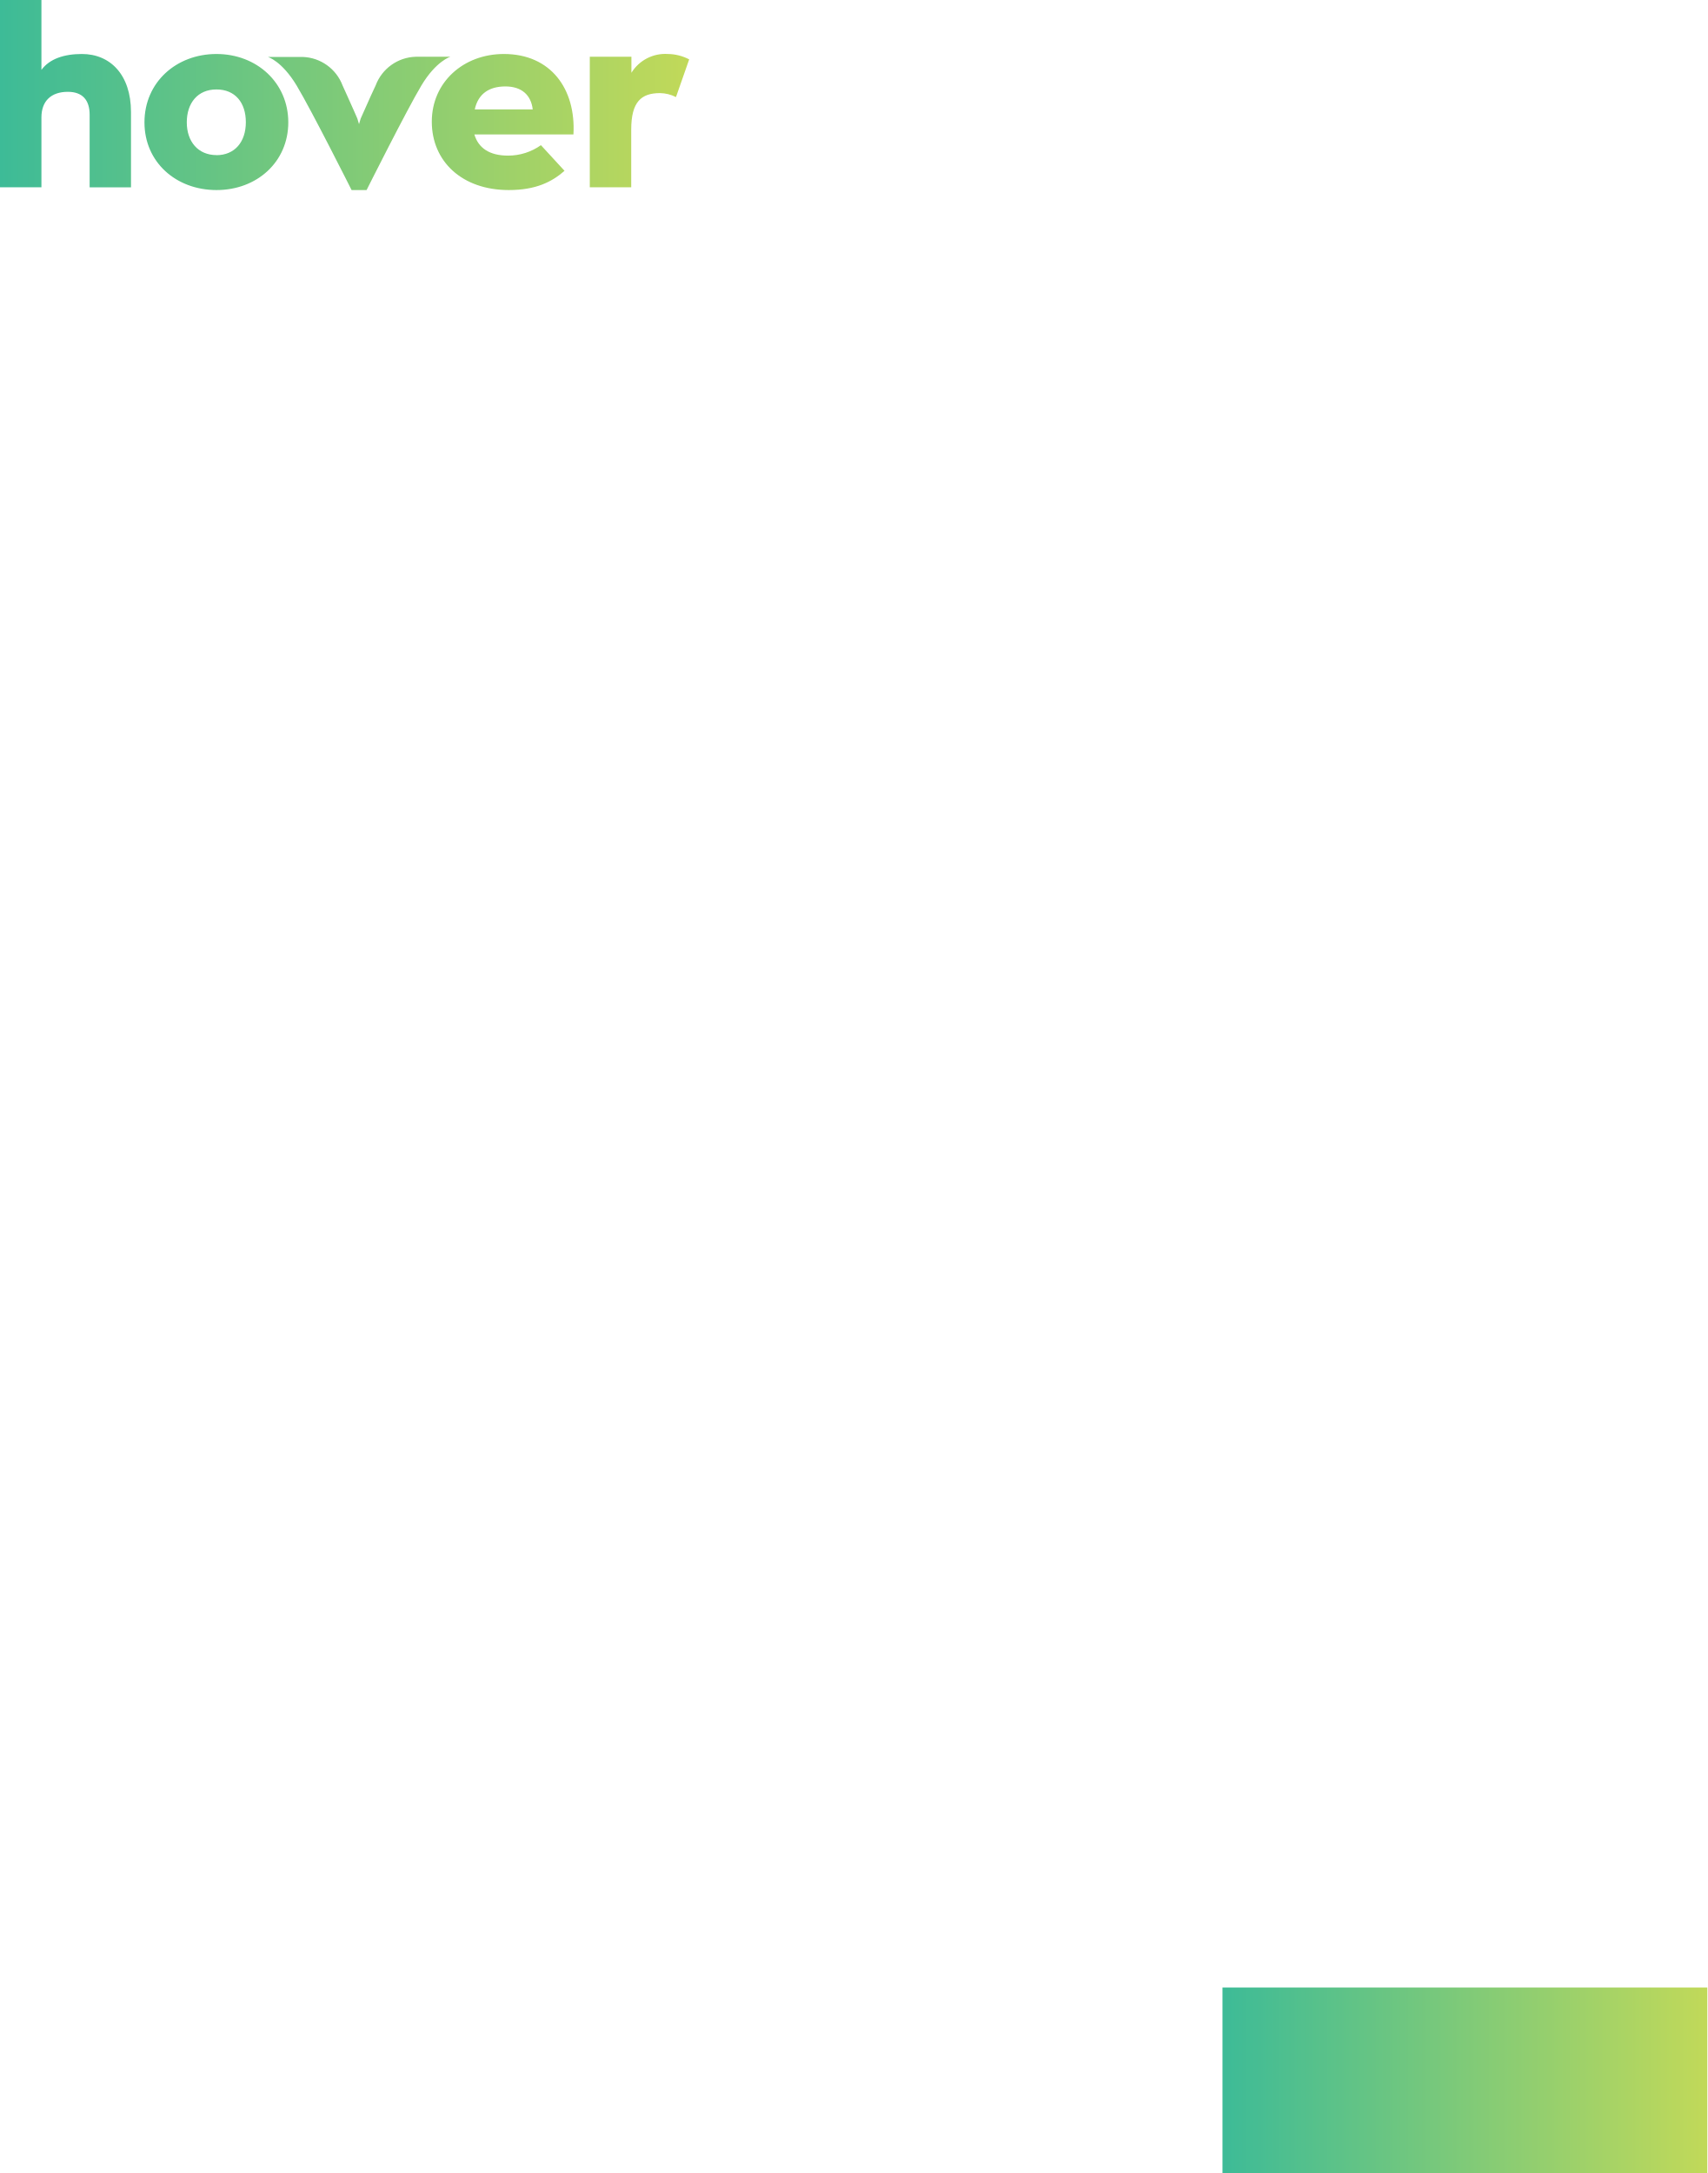
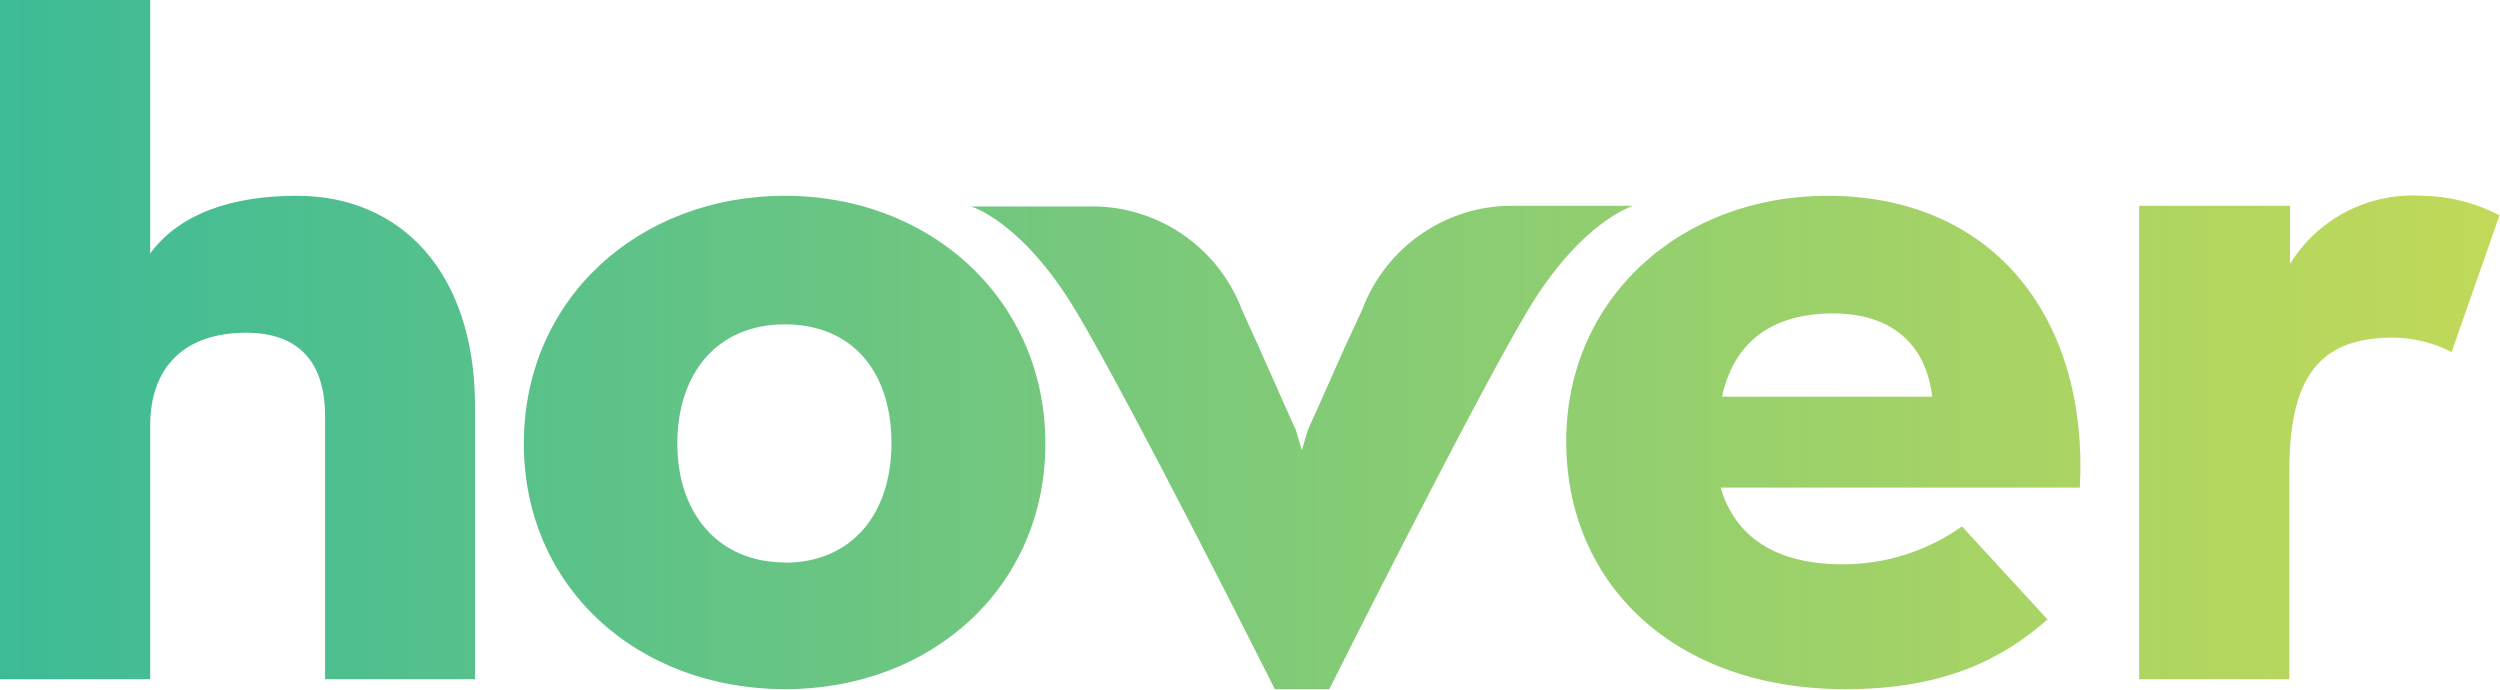
- <svg xmlns="http://www.w3.org/2000/svg" xmlns:xlink="http://www.w3.org/1999/xlink" viewBox="0 0 266.26 338.89">
+ <svg xmlns="http://www.w3.org/2000/svg" viewBox="0 0 107.52 29.64">
  <defs>
-     <style>.a{fill:url(#a);}.b{fill:url(#b);}</style>
-     <linearGradient id="a" x1="190.65" y1="324.42" x2="266.26" y2="324.42" gradientUnits="userSpaceOnUse">
+     <style>.a{fill:url(#a);}</style>
+     <linearGradient id="a" x1="342.17" y1="305.87" x2="449.68" y2="305.87" gradientUnits="userSpaceOnUse">
      <stop offset="0" stop-color="#3dbb97" />
      <stop offset="1" stop-color="#c1d959" />
    </linearGradient>
-     <linearGradient id="b" x1="72.17" y1="71.87" x2="179.68" y2="71.87" xlink:href="#a" />
  </defs>
-   <rect class="a" x="190.65" y="309.96" width="75.61" height="28.94" />
-   <path class="b" d="M84.94,65.47c-2.82,0-5.06.78-6.31,2.48V57.05H72.17V86.26h6.46V75.37c0-2.58,1.53-4,4.12-4,2.29,0,3.4,1.29,3.4,3.58v6.78c0,3.84,0,4.54,0,4.54h6.45s0-1.61,0-4.54V74.51C92.59,68.72,89.38,65.47,84.94,65.47Zm21,0c-6.31,0-11.24,4.44-11.24,10.66s4.93,10.56,11.24,10.56,11.19-4.4,11.19-10.56S112.23,65.47,105.92,65.47Zm0,15.77c-2.87,0-4.64-2.1-4.64-5.11S103,71,105.92,71s4.59,2.05,4.59,5.11S108.79,81.25,105.92,81.25ZM142.41,65.9H137a6.89,6.89,0,0,0-6.24,4.46L130,72c-.91,2.06-1.58,3.54-1.58,3.54l-.26.87-.26-.87S127.24,74,126.33,72l-.73-1.61a6.89,6.89,0,0,0-6.24-4.46h-5.42s2.18.61,4.51,4.49S127,86.69,127,86.69h2.34s6.26-12.49,8.55-16.31S142.41,65.9,142.41,65.9Zm8.34-.43c-6.31,0-11.24,4.4-11.24,10.56s4.69,10.66,12,10.66c4.26,0,6.75-1.29,8.7-3l-3.68-4a8.84,8.84,0,0,1-5.12,1.63c-2.92,0-4.64-1.2-5.26-3.3h15.45C162,70.92,158.07,65.47,150.75,65.47Zm-4.54,8.64c.53-2.44,2.25-3.58,4.78-3.58s4,1.34,4.26,3.58Zm30.12-8.64a6.2,6.2,0,0,0-5.69,2.93V65.9h-6.49s0,1.2,0,4.42V86.26h6.46v-9c0-4.35,1.58-5.69,4.49-5.69a5.66,5.66,0,0,1,2.49.62l2.06-5.88A7.35,7.35,0,0,0,176.34,65.47Z" transform="translate(-72.17 -57.05)" />
+   <path class="a" d="M354.94,299.47c-2.82,0-5.06.78-6.31,2.48v-10.9h-6.46v29.21h6.46v-10.9c0-2.58,1.53-4,4.12-4,2.29,0,3.4,1.29,3.4,3.58v6.78c0,3.84,0,4.54,0,4.54h6.45s0-1.61,0-4.54v-7.21C362.59,302.72,359.38,299.47,354.94,299.47Zm21,0c-6.31,0-11.24,4.44-11.24,10.66s4.93,10.56,11.24,10.56,11.19-4.4,11.19-10.56S382.23,299.47,375.92,299.47Zm0,15.77c-2.87,0-4.64-2.1-4.64-5.11S373,305,375.92,305s4.59,2.05,4.59,5.11S378.79,315.25,375.92,315.25Zm36.49-15.34H407a6.89,6.89,0,0,0-6.24,4.46L400,306c-.91,2.06-1.58,3.54-1.58,3.54l-.26.87-.26-.87s-.67-1.48-1.58-3.54l-.73-1.61a6.89,6.89,0,0,0-6.24-4.46h-5.42s2.18.61,4.51,4.49S397,320.69,397,320.69h2.34s6.26-12.49,8.55-16.31S412.41,299.9,412.41,299.9Zm8.34-.43c-6.31,0-11.24,4.4-11.24,10.56s4.69,10.66,12,10.66c4.26,0,6.75-1.29,8.7-3l-3.68-4a8.84,8.84,0,0,1-5.12,1.63c-2.92,0-4.64-1.2-5.26-3.3h15.45C432,304.92,428.07,299.47,420.75,299.47Zm-4.54,8.64c.53-2.44,2.25-3.58,4.78-3.58s4,1.34,4.26,3.58Zm30.12-8.64a6.2,6.2,0,0,0-5.69,2.93v-2.5h-6.49s0,1.2,0,4.42v15.94h6.46v-9c0-4.35,1.58-5.69,4.49-5.69a5.66,5.66,0,0,1,2.49.62l2.06-5.88A7.35,7.35,0,0,0,446.34,299.47Z" transform="translate(-342.17 -291.05)" />
</svg>
